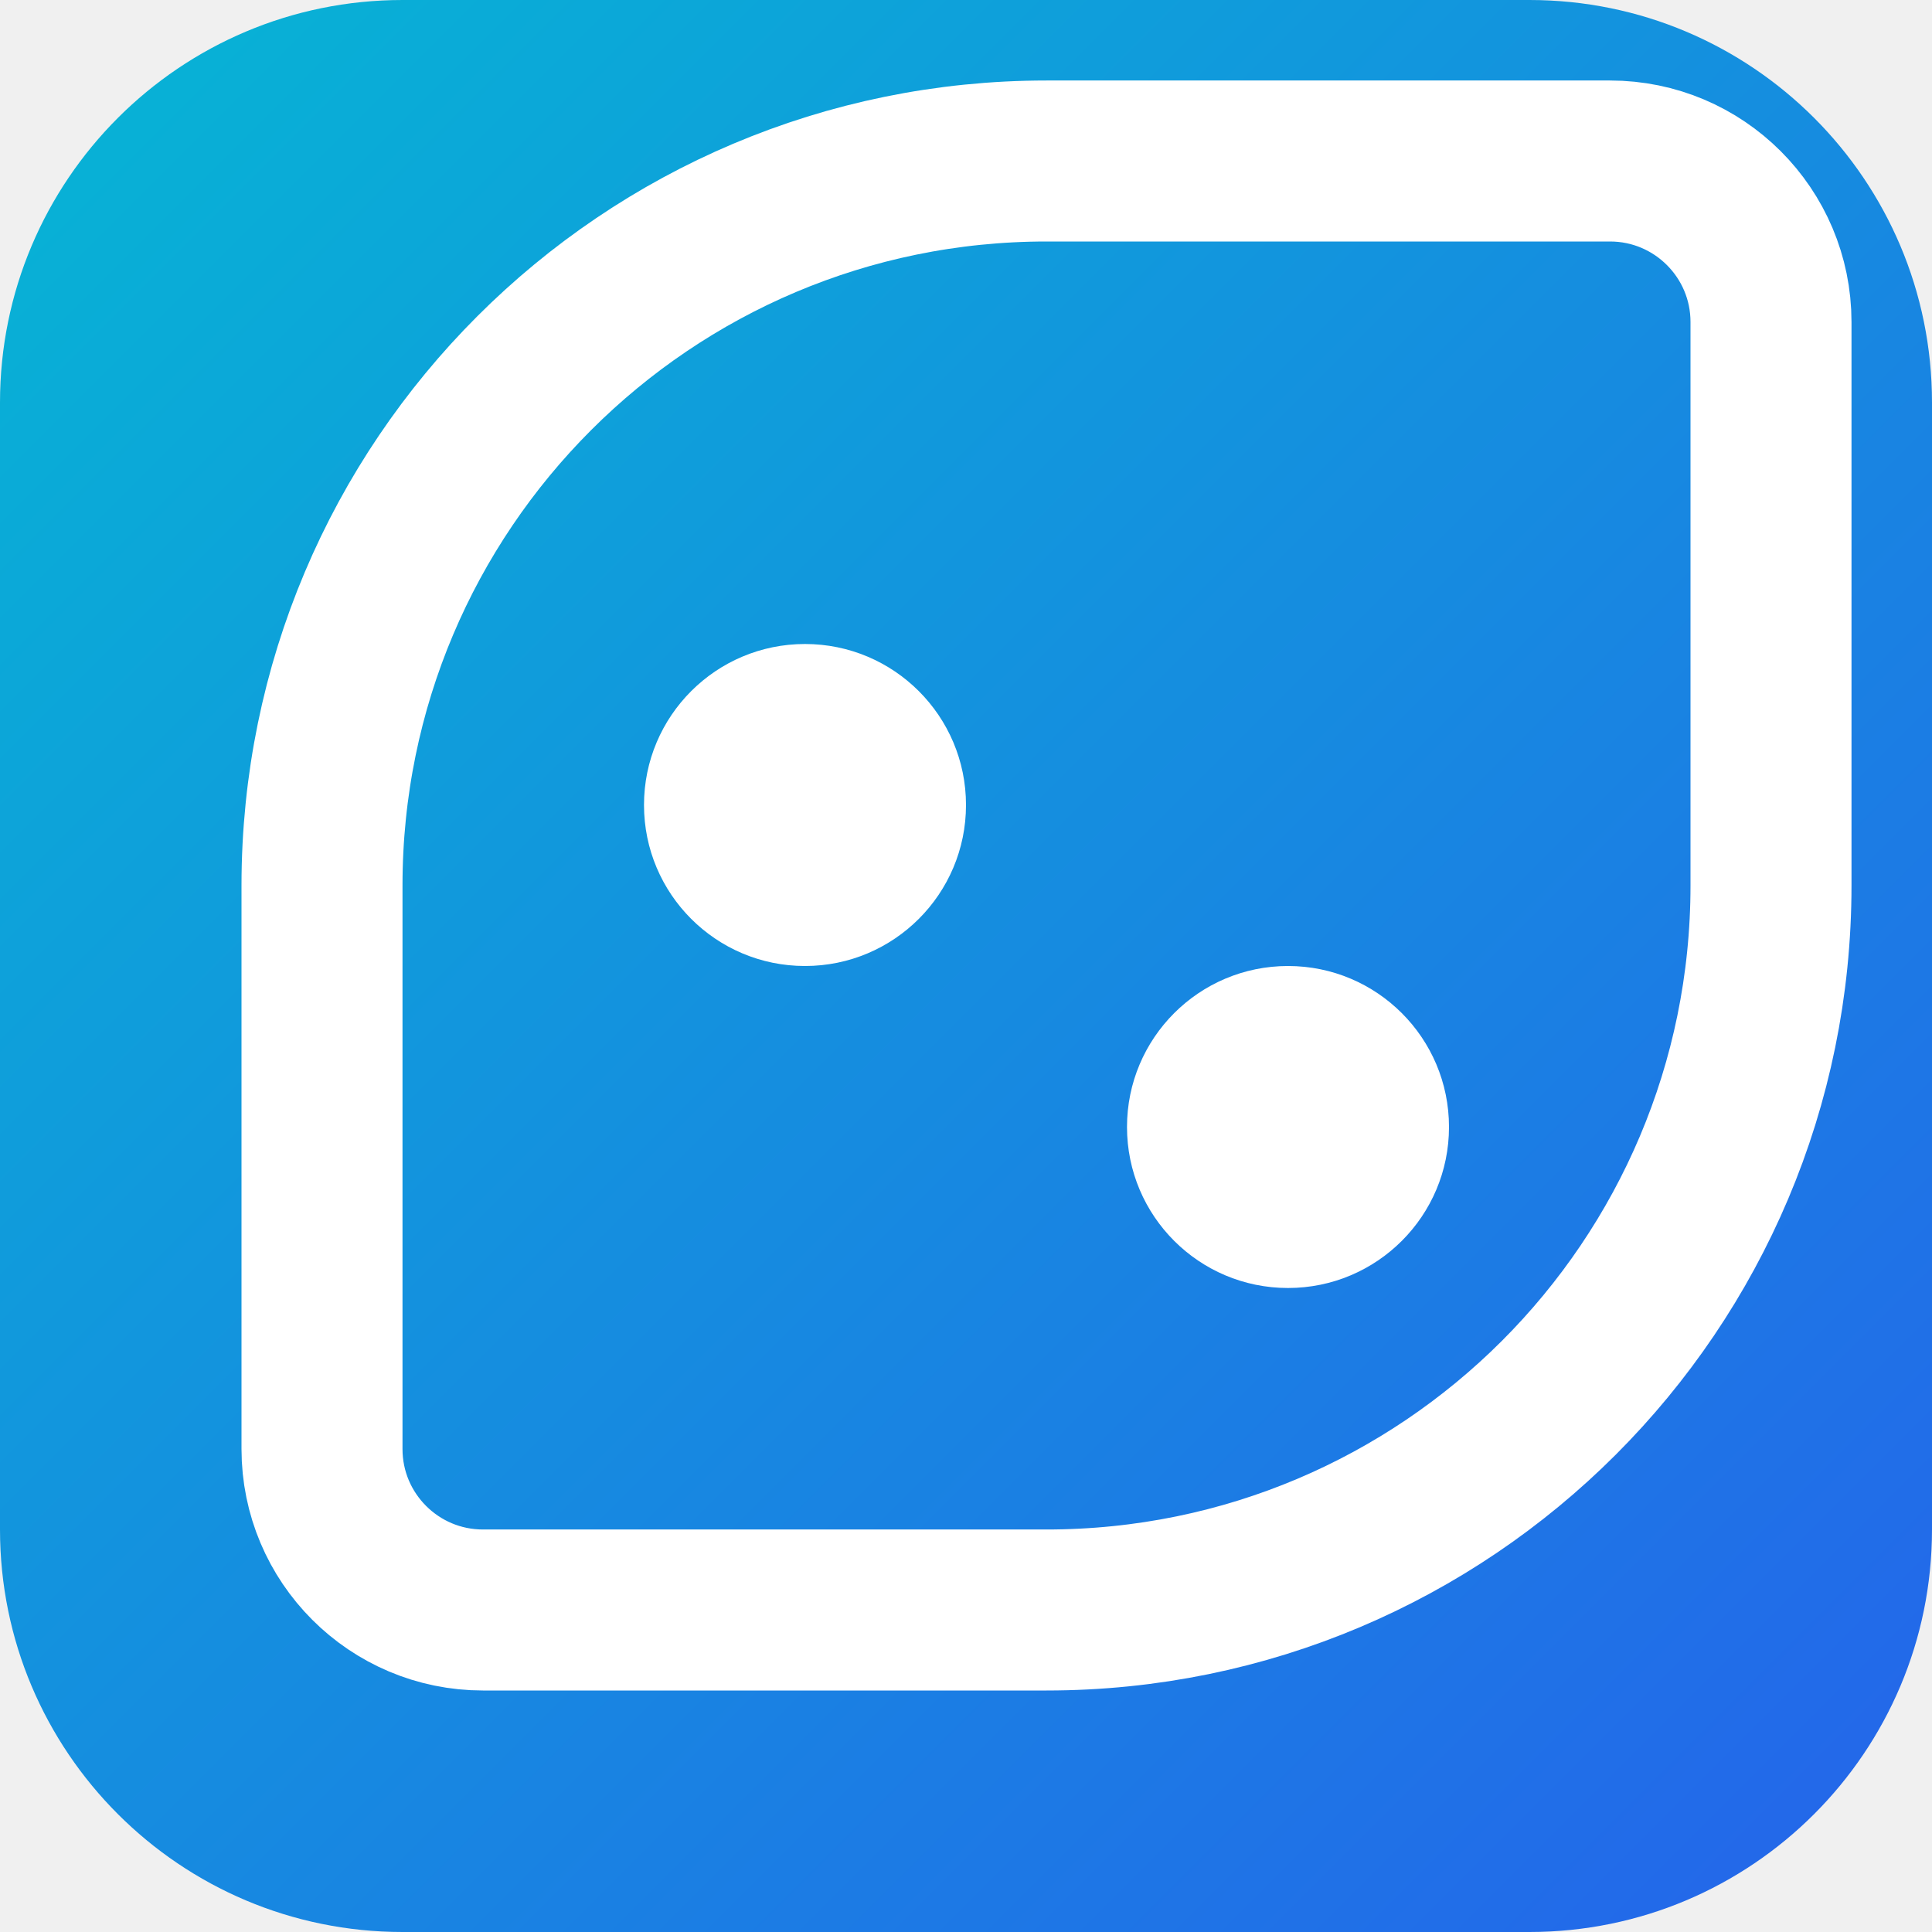
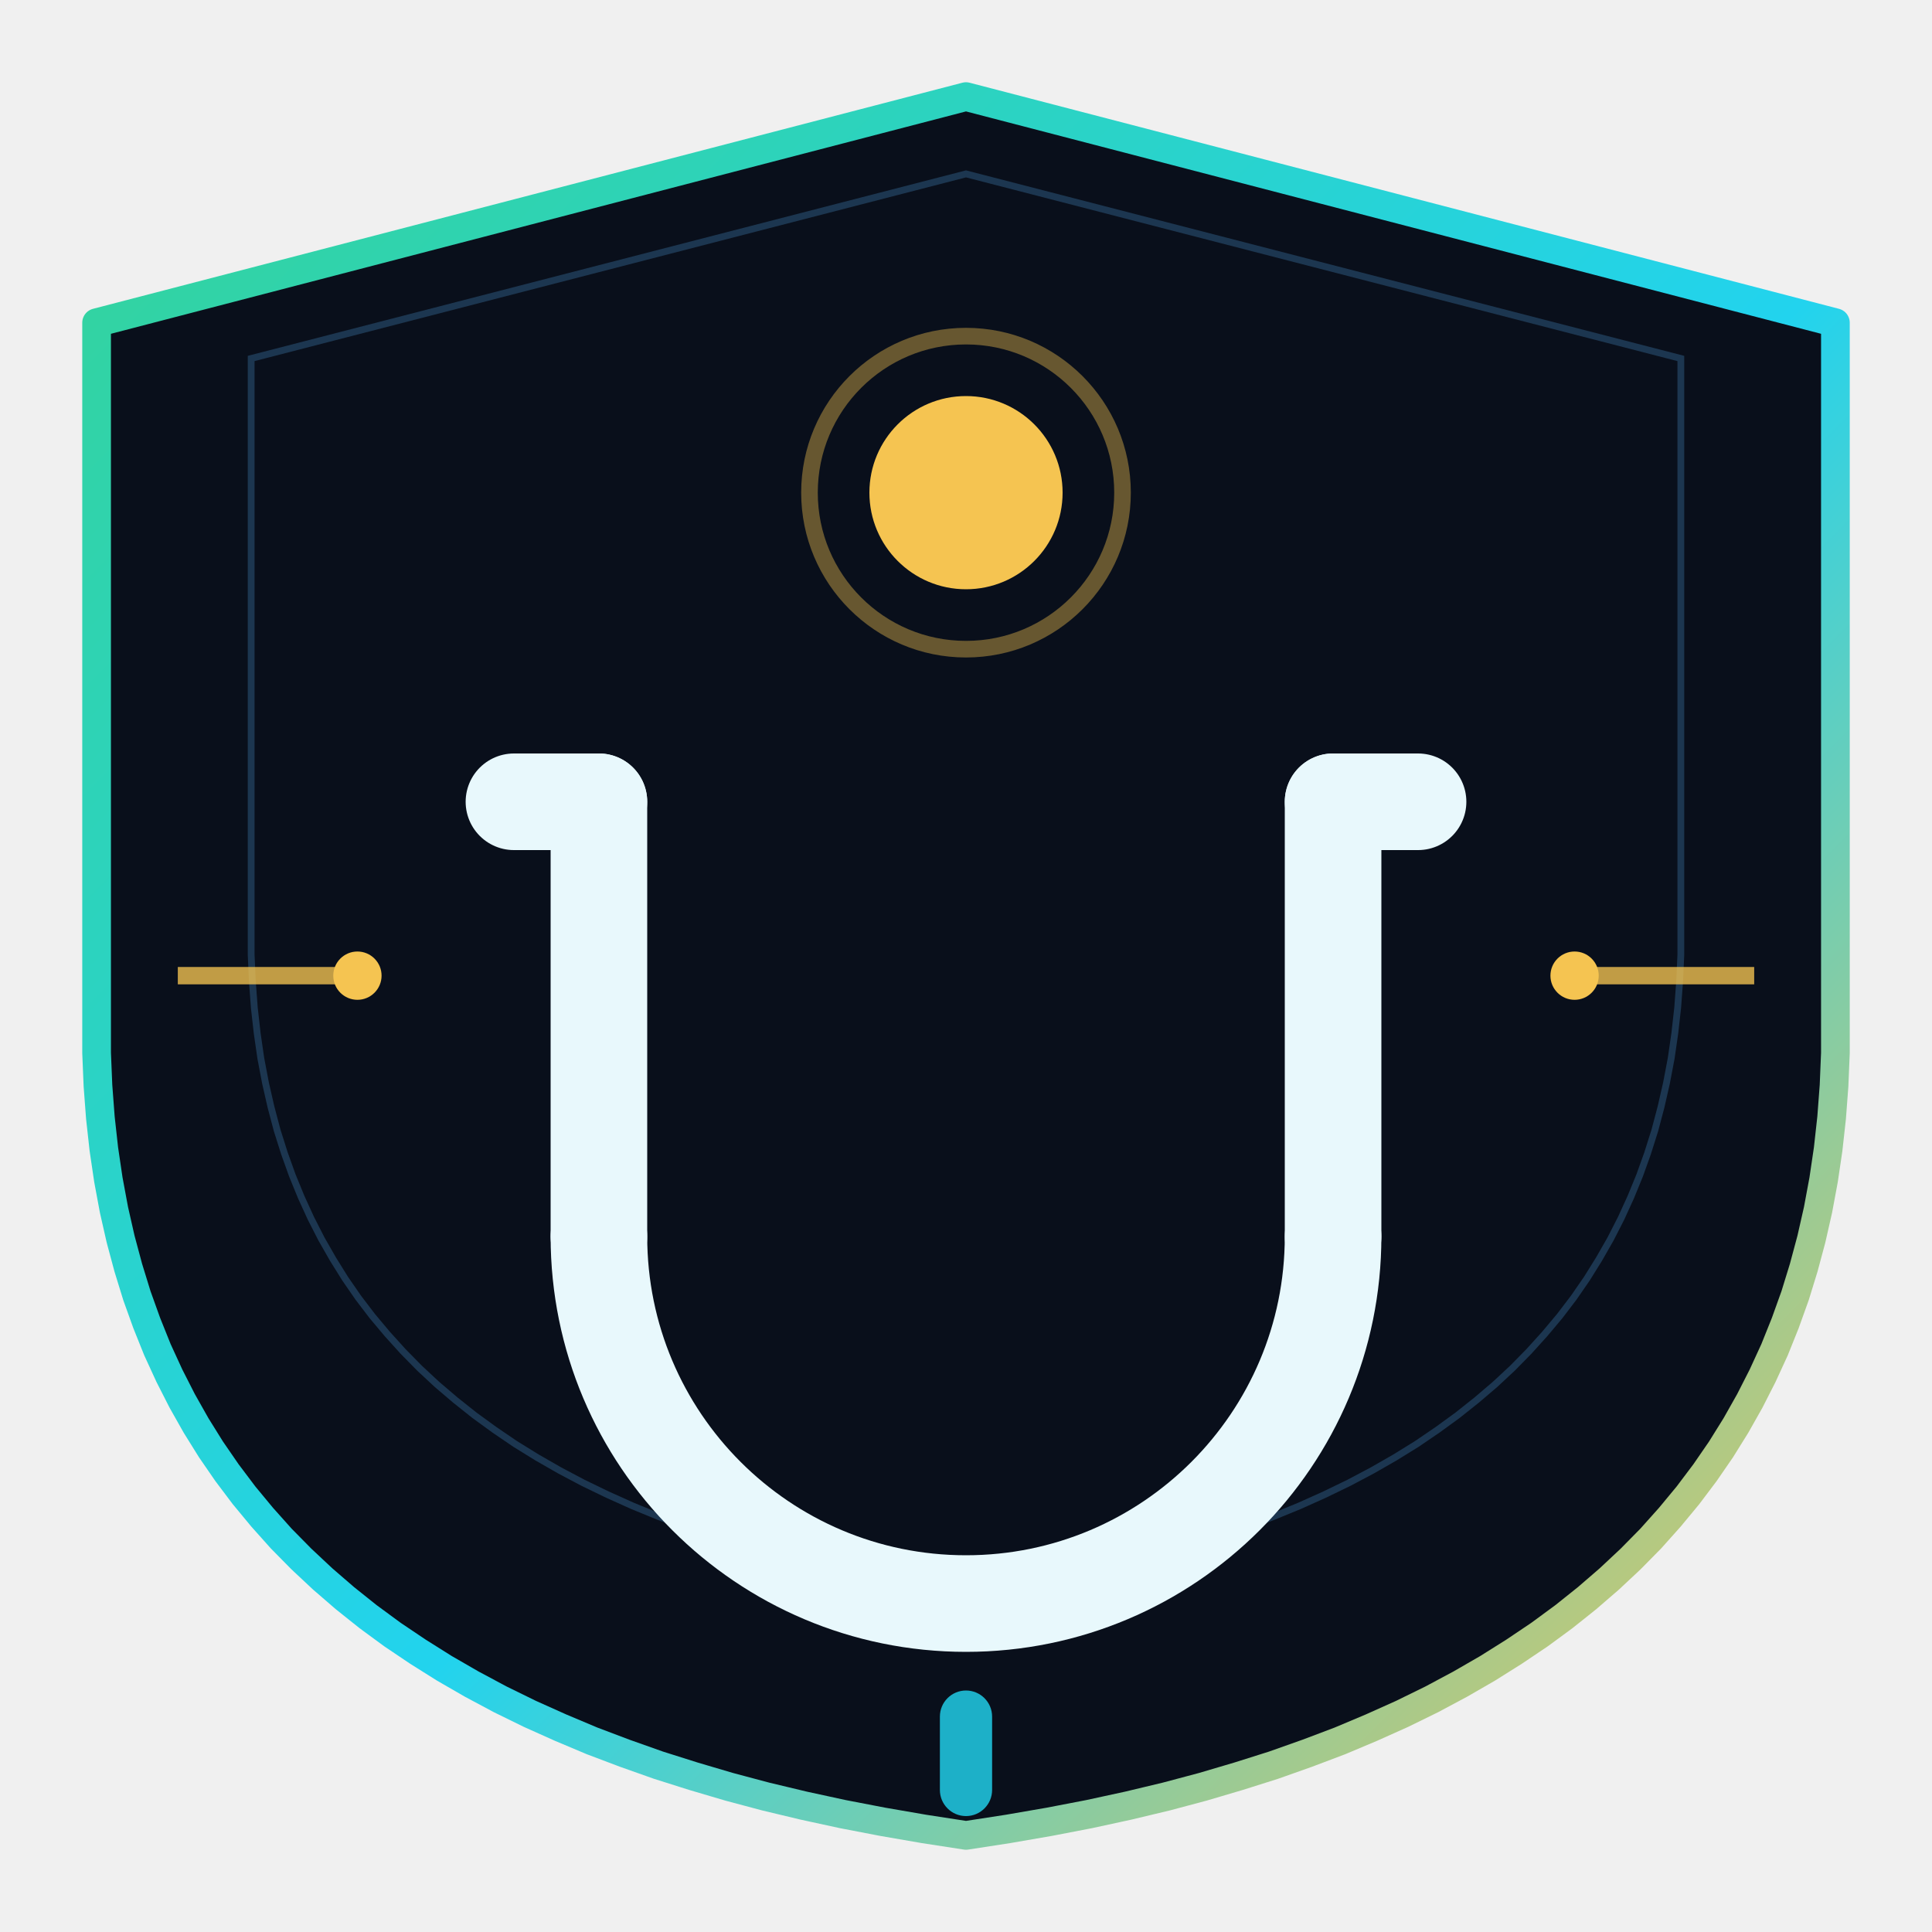
- <svg xmlns="http://www.w3.org/2000/svg" viewBox="0 0 24 24" fill="none">
+ <svg xmlns="http://www.w3.org/2000/svg" viewBox="0 0 128 128" role="img" aria-label="شعار أبو نواف — Abu Nawaf Ethical Hacker">
  <defs>
-     <linearGradient id="g" x1="0%" y1="0%" x2="100%" y2="100%">
-       <stop offset="0%" stop-color="#06b6d4" />
-       <stop offset="100%" stop-color="#2563eb" />
+     <linearGradient id="anRim" x1="0" y1="0" x2="1" y2="1">
+       <stop offset="0" stop-color="#34D399" />
+       <stop offset=".55" stop-color="#22D3EE" />
+       <stop offset="1" stop-color="#F5C451" />
    </linearGradient>
  </defs>
-   <rect width="24" height="24" rx="5" fill="url(#g)" />
-   <path d="M4 11a9 9 0 019-9h7a2 2 0 012 2v7a9 9 0 01-9 9H6a2 2 0 01-2-2v-7z" stroke="white" stroke-width="2" stroke-linecap="round" />
-   <circle cx="10" cy="10" r="2" fill="white" />
-   <circle cx="16" cy="14" r="2" fill="white" />
+   <path d="M64.0 6.4 L121.6 21.38 L121.6 69.76 L121.6 69.76 L121.51 71.93 L121.35 74.05 L121.12 76.13 L120.82 78.16 L120.45 80.15 L120.01 82.09 L119.5 83.99 L118.93 85.84 L118.28 87.65 L117.57 89.42 L116.78 91.14 L115.93 92.81 L115.01 94.44 L114.02 96.03 L112.96 97.57 L111.83 99.07 L110.63 100.52 L109.37 101.93 L108.03 103.29 L106.62 104.61 L105.15 105.88 L103.61 107.11 L101.99 108.3 L100.31 109.43 L98.56 110.53 L96.74 111.58 L94.85 112.59 L92.89 113.55 L90.86 114.46 L88.77 115.34 L86.6 116.16 L84.37 116.95 L82.06 117.68 L79.69 118.38 L77.25 119.03 L74.74 119.63 L72.16 120.19 L69.51 120.7 L66.79 121.17 L64.0 121.6 L61.21 121.17 L58.49 120.7 L55.84 120.19 L53.26 119.63 L50.75 119.03 L48.31 118.38 L45.94 117.68 L43.63 116.95 L41.4 116.16 L39.23 115.34 L37.14 114.46 L35.11 113.55 L33.15 112.59 L31.26 111.58 L29.44 110.53 L27.69 109.43 L26.01 108.3 L24.39 107.11 L22.85 105.88 L21.38 104.61 L19.97 103.29 L18.63 101.93 L17.37 100.52 L16.17 99.07 L15.04 97.57 L13.98 96.03 L12.99 94.44 L12.07 92.81 L11.22 91.14 L10.43 89.42 L9.72 87.65 L9.07 85.84 L8.5 83.99 L7.99 82.09 L7.55 80.15 L7.18 78.16 L6.88 76.13 L6.65 74.05 L6.49 71.93 L6.4 69.76 L6.4 21.38 Z" fill="#090F1B" stroke="url(#anRim)" stroke-width="1.9" stroke-linejoin="round" />
+   <path d="M64.0 11.52 L111.36 23.75 L111.36 63.26 L111.36 63.26 L111.28 65.03 L111.15 66.77 L110.96 68.46 L110.72 70.12 L110.41 71.75 L110.05 73.33 L109.64 74.88 L109.16 76.4 L108.63 77.88 L108.04 79.32 L107.4 80.72 L106.7 82.09 L105.94 83.42 L105.13 84.72 L104.26 85.98 L103.33 87.2 L102.34 88.38 L101.3 89.53 L100.2 90.65 L99.05 91.72 L97.83 92.76 L96.56 93.77 L95.24 94.73 L93.86 95.67 L92.42 96.56 L90.92 97.42 L89.37 98.24 L87.76 99.02 L86.09 99.77 L84.36 100.48 L82.58 101.16 L80.75 101.8 L78.85 102.4 L76.9 102.97 L74.89 103.5 L72.83 103.99 L70.71 104.45 L68.53 104.87 L66.29 105.25 L64.0 105.6 L61.71 105.25 L59.47 104.87 L57.29 104.45 L55.17 103.99 L53.11 103.5 L51.1 102.97 L49.15 102.4 L47.25 101.8 L45.42 101.16 L43.64 100.48 L41.91 99.77 L40.24 99.02 L38.63 98.24 L37.08 97.42 L35.58 96.56 L34.14 95.67 L32.76 94.73 L31.44 93.77 L30.17 92.76 L28.95 91.72 L27.8 90.65 L26.7 89.53 L25.66 88.38 L24.67 87.2 L23.74 85.98 L22.87 84.72 L22.06 83.42 L21.3 82.09 L20.6 80.72 L19.96 79.32 L19.37 77.88 L18.84 76.4 L18.36 74.88 L17.95 73.33 L17.59 71.75 L17.28 70.12 L17.04 68.46 L16.85 66.77 L16.72 65.03 L16.64 63.26 L16.64 23.75 Z" fill="none" stroke="#1C3650" stroke-width=".45" />
+   <path d="M39.68 81.92 A24.32 24.32 0 0 0 88.32 81.92" fill="none" stroke="#E8F8FC" stroke-width="6.4" stroke-linecap="round" />
+   <path d="M39.68 53.12 L39.68 81.92 M88.32 53.12 L88.32 81.92" fill="none" stroke="#E8F8FC" stroke-width="6.4" stroke-linecap="round" />
+   <path d="M34.05 53.12 L39.68 53.12 M88.32 53.12 L93.95 53.12" fill="none" stroke="#E8F8FC" stroke-width="6.4" stroke-linecap="round" />
+   <circle cx="64.0" cy="32.64" r="10.37" fill="none" stroke="#F5C451" stroke-opacity=".4" stroke-width="1.1" />
+   <circle cx="64.0" cy="32.64" r="6.4" fill="#F5C451" />
+   <path d="M116.22 64.64 H104.32" stroke="#F5C451" stroke-opacity=".78" stroke-width="1.15" />
+   <path d="M11.78 64.64 H23.68" stroke="#F5C451" stroke-opacity=".78" stroke-width="1.15" />
+   <circle cx="104.32" cy="64.64" r="1.6" fill="#F5C451" />
+   <circle cx="23.68" cy="64.64" r="1.6" fill="#F5C451" />
+   <rect x="62.27" y="112.0" width="3.46" height="8.32" rx="1.73" fill="#22D3EE" fill-opacity=".82" />
</svg>
